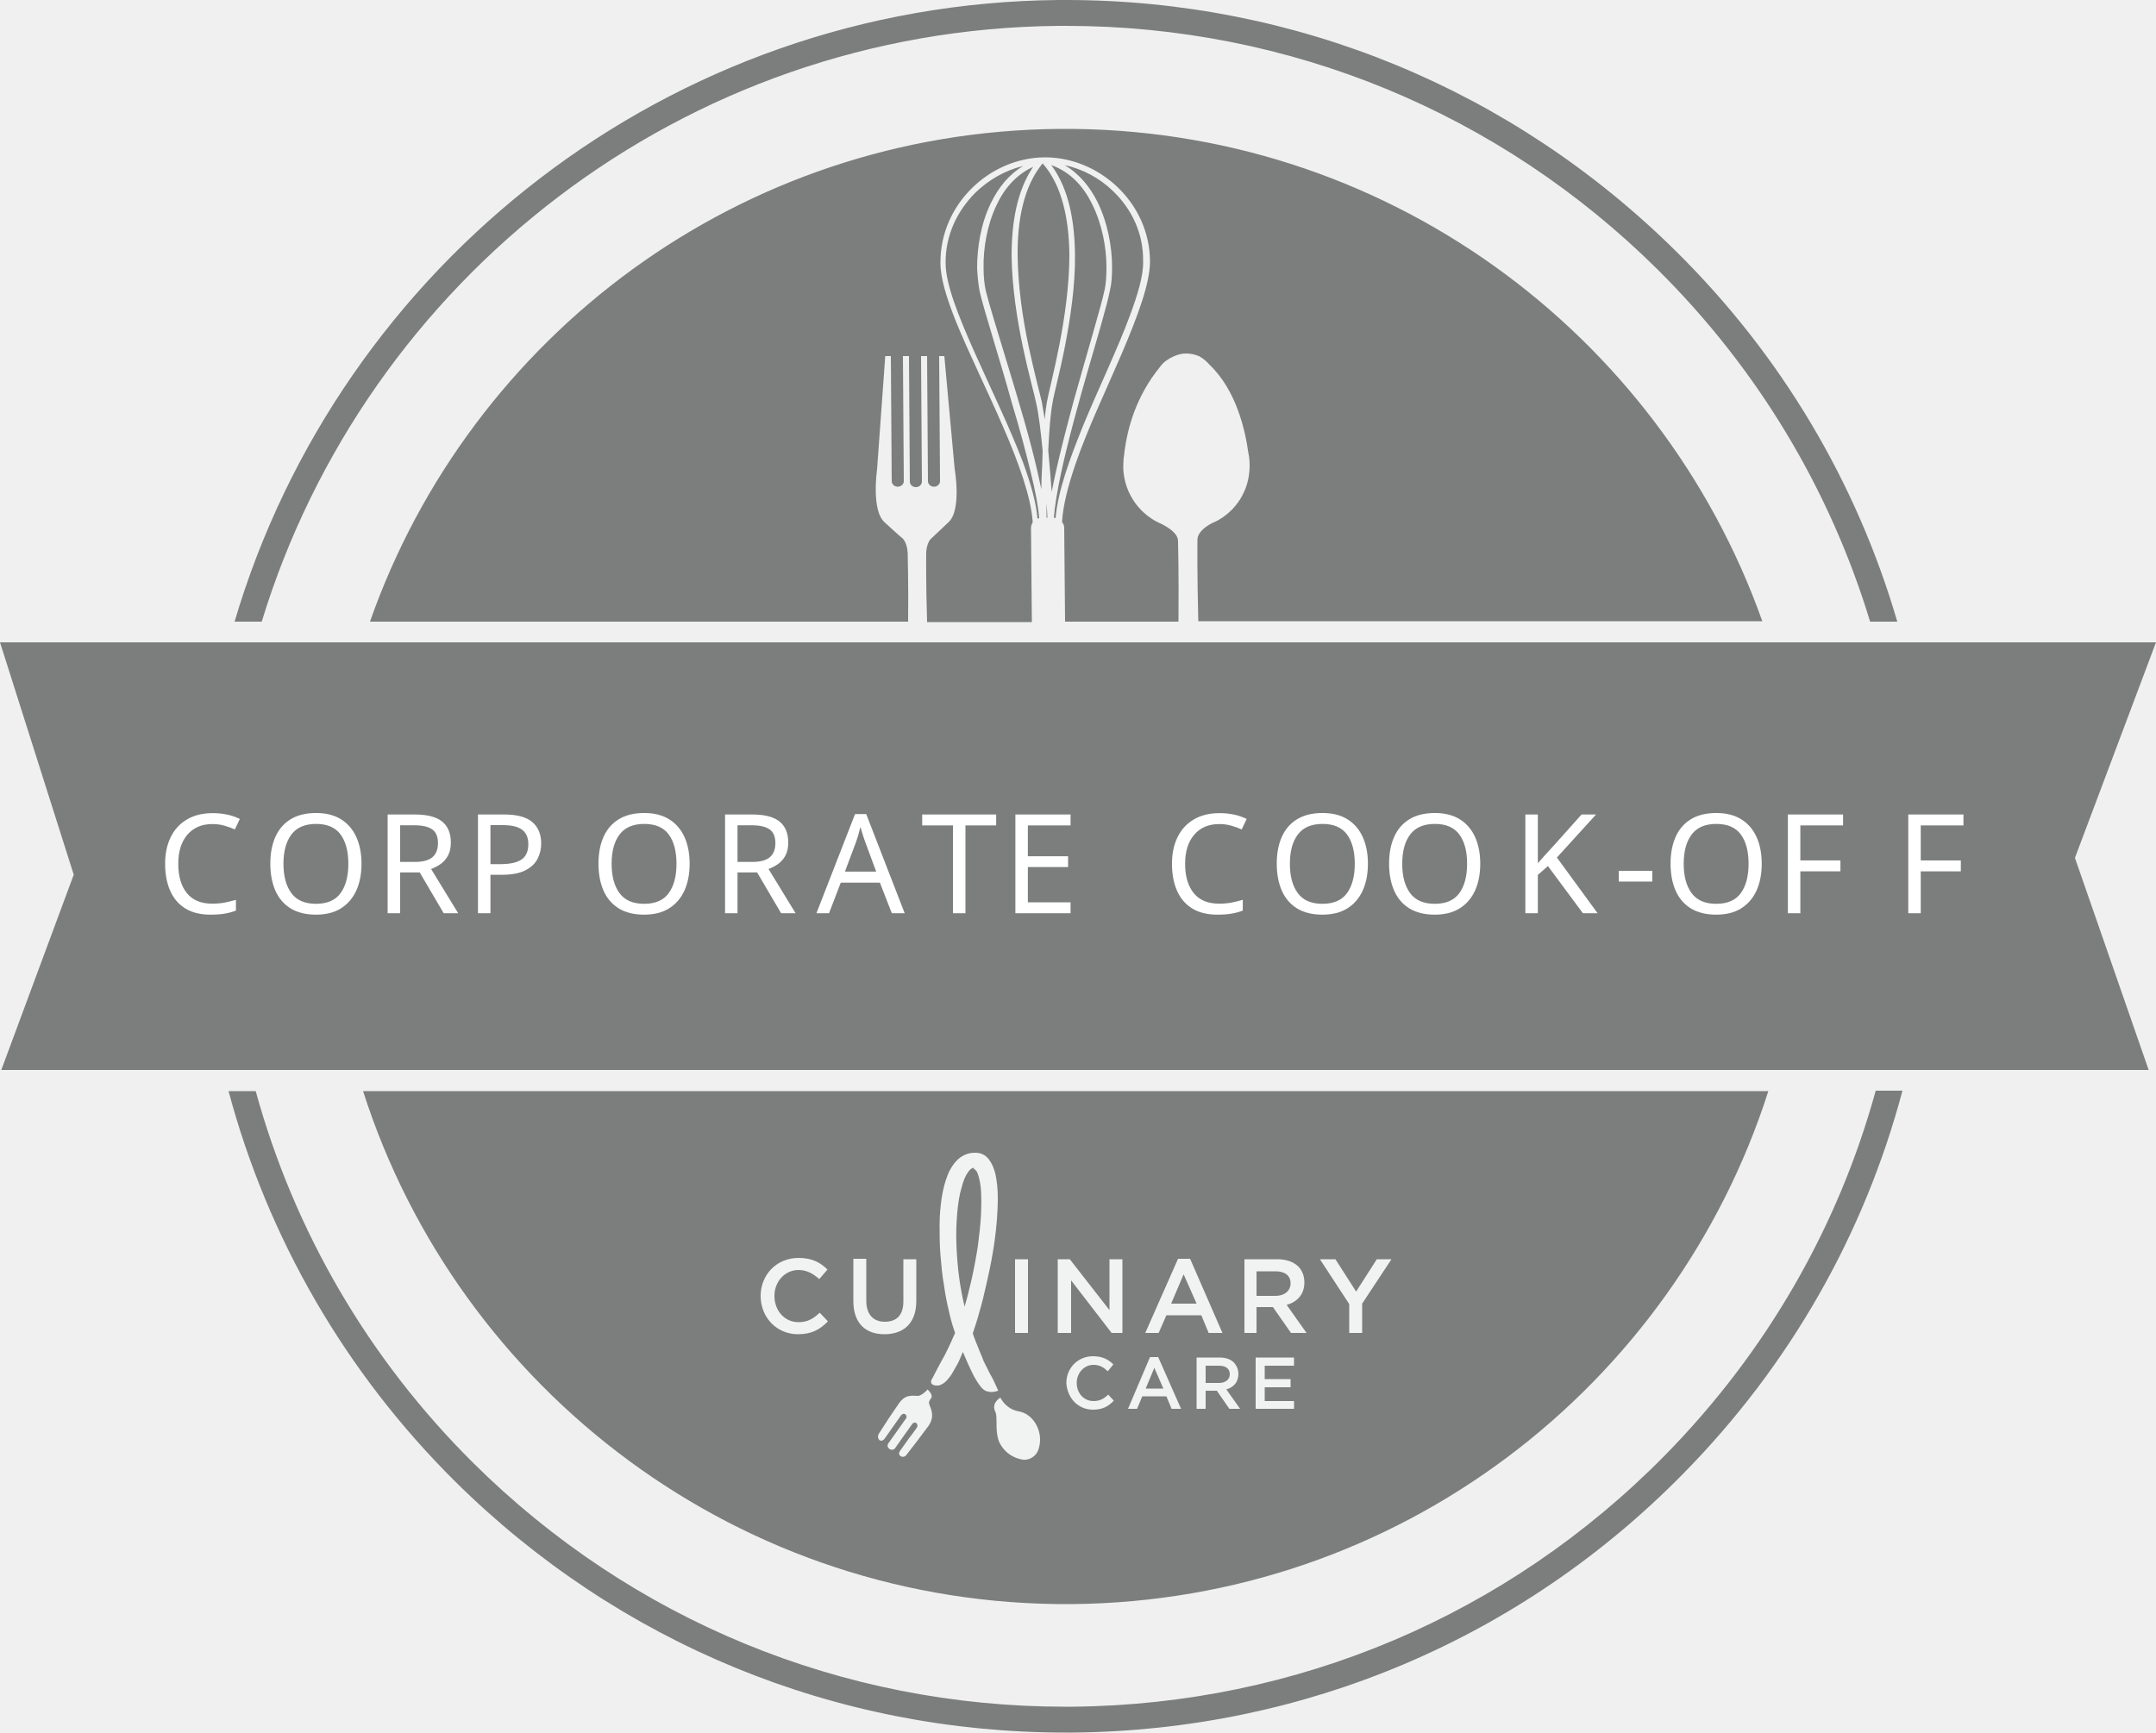
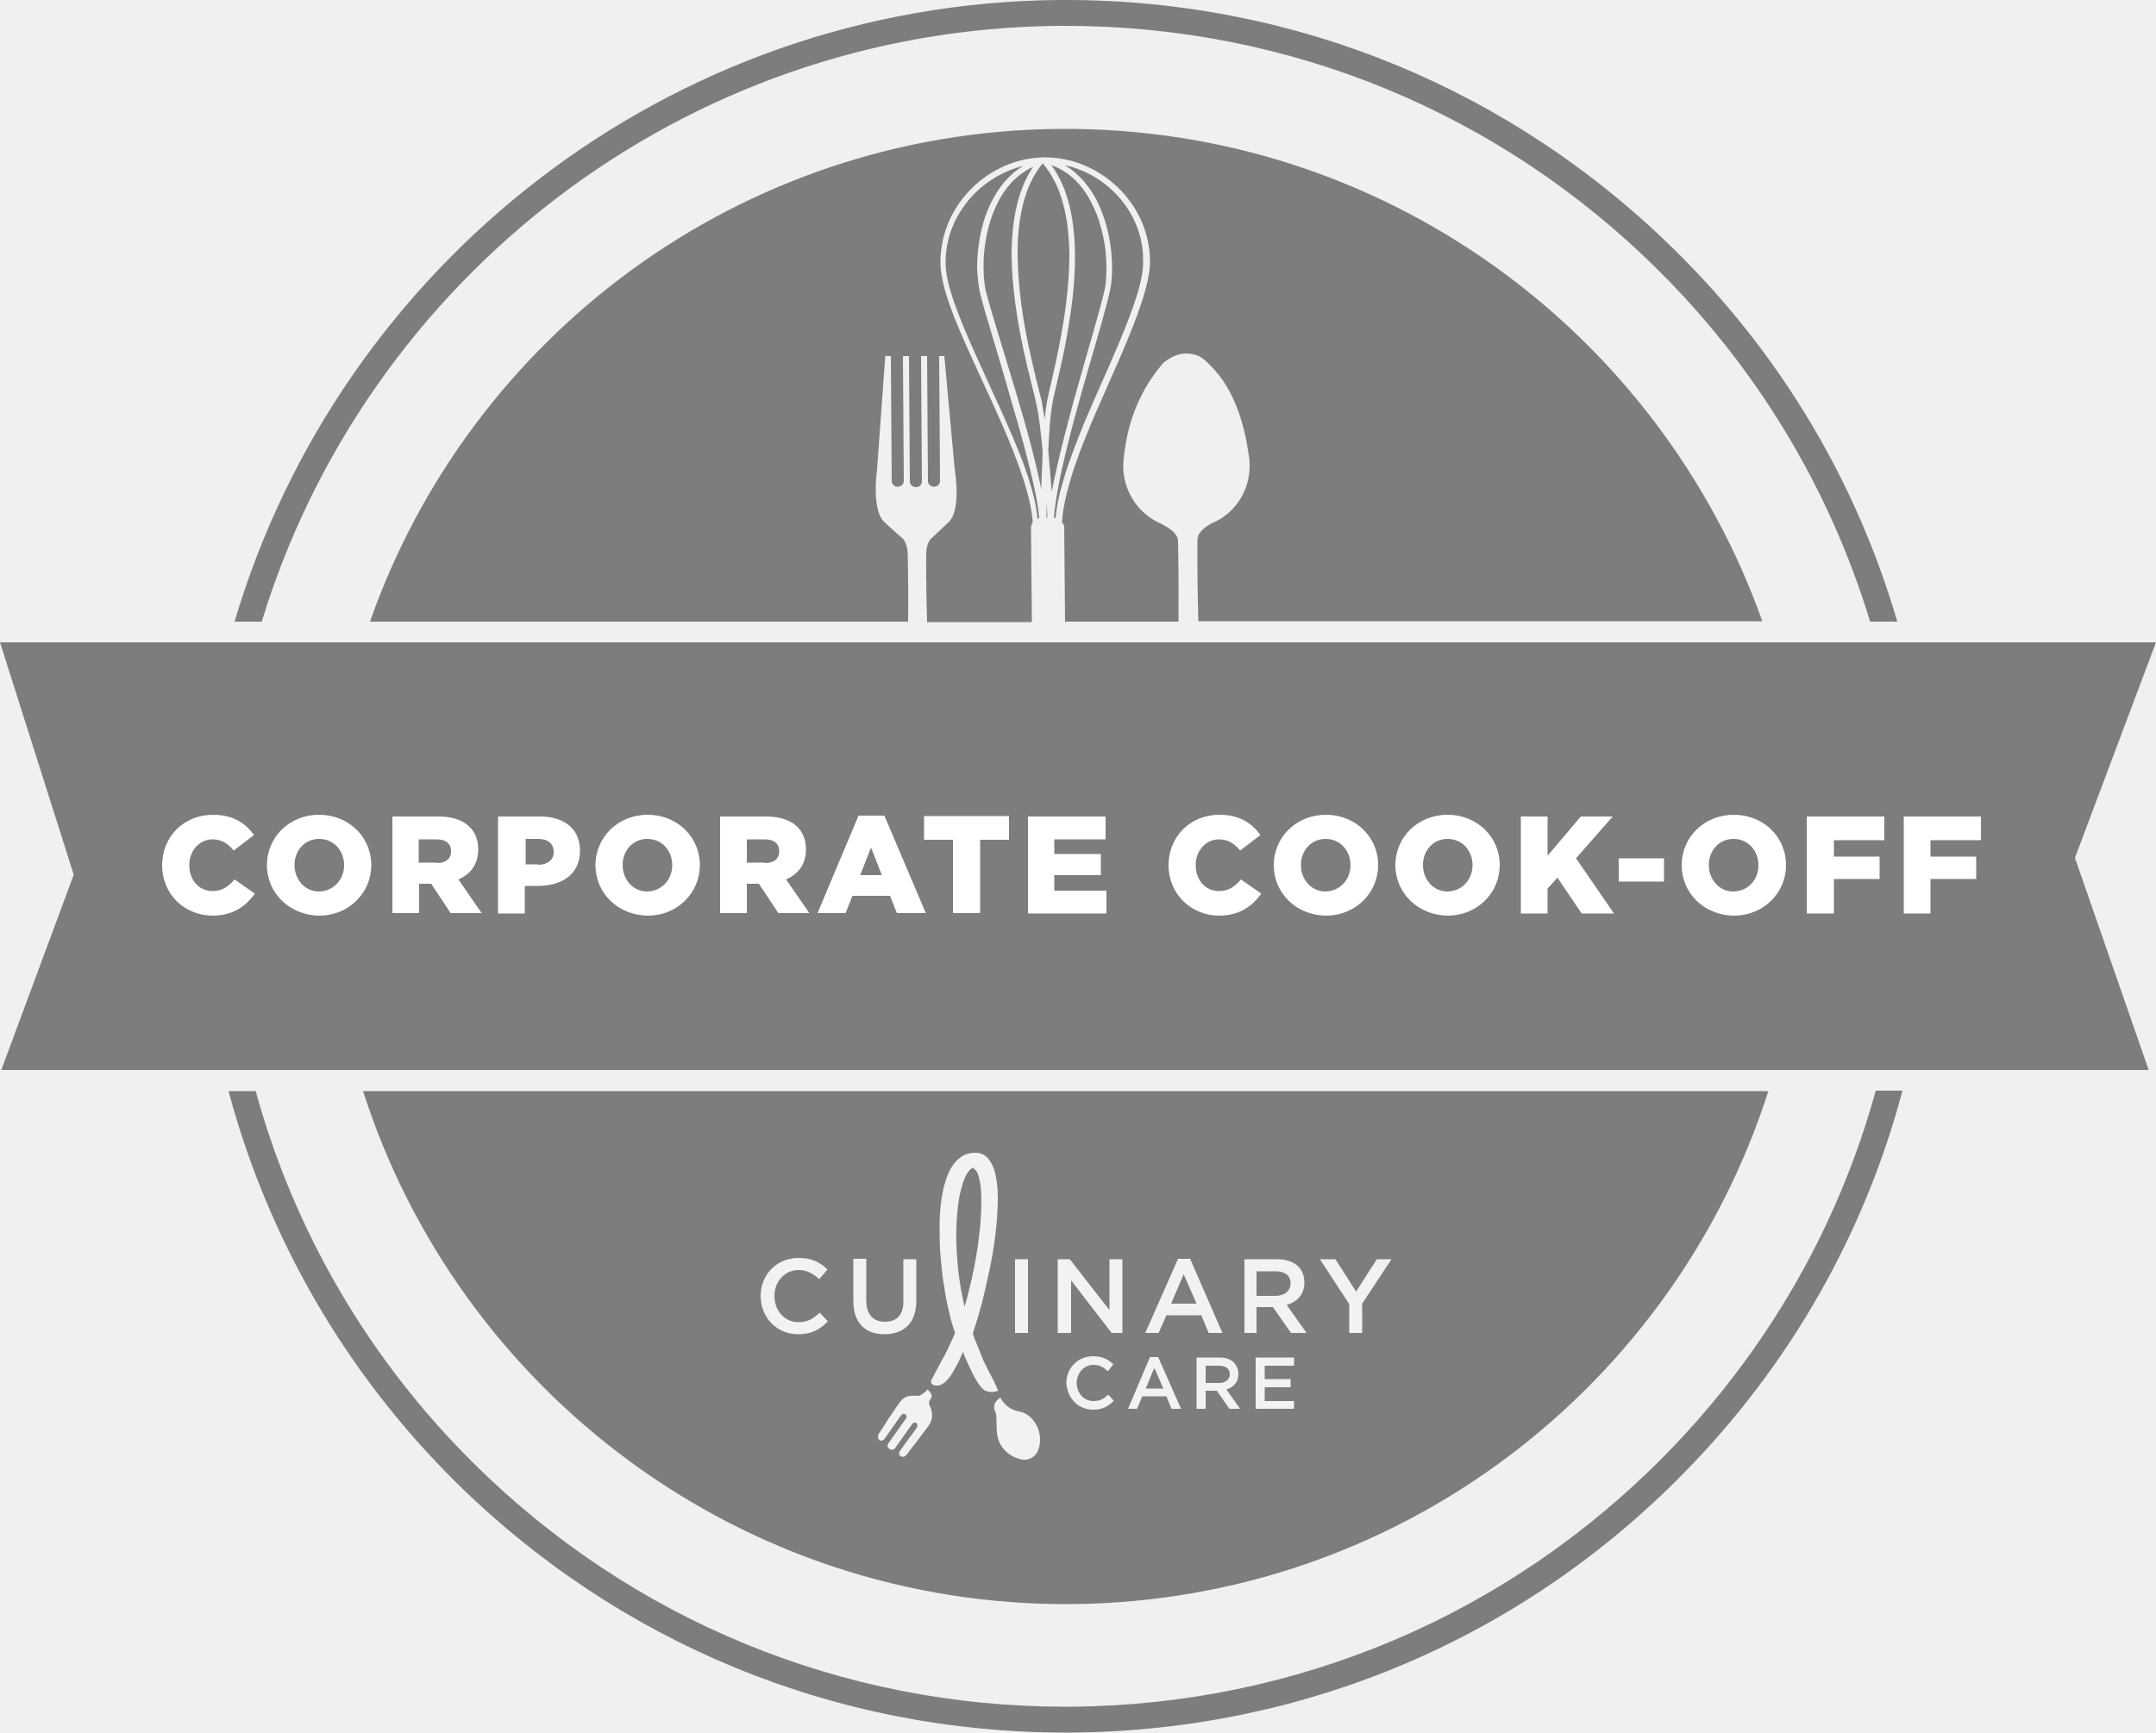
<svg xmlns="http://www.w3.org/2000/svg" version="1.1" id="Layer_1" x="0px" y="0px" viewBox="0 0 500 402" style="enable-background:new 0 0 500 402;" xml:space="preserve">
  <style type="text/css">
	.st0{fill:#7C7D7D;}
	.st1{fill:#FFFFFF;}
- 	.st2{font-family:'Gotham-Black';}
- 	.st3{font-size:32.076px;}
- 	.st4{letter-spacing:1;}
- 	.st5{letter-spacing:-1;}
- 	.st6{fill:#F1F2F2;}
+ 	.st2{fill:#F1F2F2;}
</style>
  <g>
    <path class="st0" d="M59.3,253.1H53c9.1,34,27,65.2,52.6,90.6c37.9,37.5,88.1,58.2,141.5,58.2l1.7,0c53.7-0.5,104-21.8,141.6-60.1   c24.7-25.1,42-55.6,50.8-88.8H435c-8.7,31.6-25.3,60.6-48.9,84.6c-36.5,37.1-85.3,57.8-137.4,58.3l-1.7,0   c-51.7,0-100.5-20.1-137.2-56.5C85.4,315.2,68.2,285.5,59.3,253.1 M410.1,253.1H84.2c22.2,69.5,87.6,119.6,164.4,119   C324.4,371.4,388.2,321.6,410.1,253.1 M0,149l17.1,53.9L0.3,248.2h498L481.2,199l18.8-50H0z M85.8,144.2h124.8   c0.1-8.8-0.1-15.3-0.1-16c-0.2-2.8-1.4-3.5-1.4-3.5c-0.2-0.1-3.9-3.5-3.9-3.5c-3.2-2.7-1.8-12.3-1.8-12.3l1.9-26.3l1.3,0l0.2,29   c0,0.7,0.6,1.3,1.4,1.3c0.8,0,1.4-0.6,1.4-1.3l-0.2-29l1.4,0l0.2,29.1c0,0.7,0.6,1.3,1.4,1.3c0.8,0,1.4-0.6,1.4-1.3l-0.2-29.1   l1.4,0l0.2,29c0,0.7,0.6,1.3,1.4,1.3c0.8,0,1.4-0.6,1.4-1.3l-0.2-29l1.2,0l2.4,26.2c0,0,1.7,9.6-1.5,12.4c0,0-3.6,3.4-3.8,3.6   c0,0-1.1,0.7-1.3,3.2h0c0,0.1,0,0.1,0,0.2c0,0-0.1,6.7,0.2,16.1h24.3l-0.2-21.8c0-0.5,0.2-1,0.4-1.4c-0.4-5.8-3.2-13.6-6.7-21.7   c-3.7-8.6-8.2-17.6-11.3-25.3c-2-5.1-3.4-9.6-3.4-13.1c-0.1-13.7,11.5-24.4,24.1-24.5c12.6-0.1,24.4,10.4,24.5,24.1   c0,5.2-2.9,12.8-6.5,21.3c-3.6,8.4-8,17.6-10.8,25.8c-1.7,5-2.9,9.6-3.1,13.4c0.3,0.4,0.5,0.8,0.5,1.3l0.2,21.8h26.3   c0.1-10.8-0.1-18.7-0.1-18.7c0-1.9-2.6-3.3-3.7-3.9c-5.1-2.1-8.7-7-9-12.8l0,0c0,0,0-0.1,0-0.2c0-0.1,0-0.3,0-0.4   c0-1.2,0.1-2.1,0.3-3.6c0.7-5.1,2.5-12.5,8.3-19.6c0.7-1,1.9-1.8,3-2.3c0,0,0,0,0,0v0c0.9-0.4,1.9-0.7,2.9-0.7c1.1,0,2.1,0.2,3,0.6   l0,0c0.1,0,0.1,0,0.2,0.1c0.9,0.5,1.6,1.1,2.3,1.9c6.3,6,8.3,15.4,9,20.4c0.2,0.9,0.3,1.9,0.3,2.9c0,0.1,0,0.2,0,0.3   c0,0.1,0,0.1,0,0.1v0c-0.1,5.6-3.2,10.3-7.9,12.7l-0.3,0.1c0,0-4,1.7-3.9,4.2c0,0-0.1,8,0.2,18.8h130.8   C384.9,77.1,320.8,29.3,245.7,29.9C171.6,30.5,109,78.1,85.8,144.2 M227.2,67.6c-0.3-1.5-0.5-3.4-0.6-5.4c0-4.6,0.8-10.2,3.2-15.1   c1.7-3.5,4.1-6.6,7.5-8.6c-4.2,1-8,3.2-11.1,6.2c-4.2,4.2-7,9.9-6.9,16.4c0,4.8,3,12.3,6.7,20.6c3.7,8.3,8.2,17.5,11.3,25.7   c1.7,4.7,3,9.1,3.3,12.9c0.1,0,0.3-0.1,0.4-0.1c-0.2-2.7-0.9-6.3-1.9-10.4c-1.2-5-2.7-10.6-4.4-16.2   C231.6,82.4,228.1,71.7,227.2,67.6 M239.6,38.7c-3.9,1.8-6.7,5-8.5,8.9c-2.2,4.6-3.1,10.1-3,14.6c0,2,0.2,3.8,0.5,5.2   c0.7,2.9,2.8,9.7,5.2,17.6c2.4,7.9,5.1,16.9,6.8,24.4c0.3,1.4,0.6,2.8,0.9,4.1c0-1.8,0.1-3.7,0.2-5.7c0-1,0.1-2.1,0.1-3.2   c-0.4-4.3-0.9-8.5-1.5-11.1c-0.4-2-1.8-6.9-3.1-13.1c-1.3-6.2-2.5-13.7-2.6-21C234.6,51.7,235.8,44.3,239.6,38.7 M241.8,37.9   c-4.4,5.3-5.9,13.2-5.8,21.5c0.1,7.2,1.2,14.6,2.5,20.7c1.3,6.1,2.6,11,3.1,13.1c0.2,1.1,0.4,2.5,0.7,4.1c0.1-1.6,0.3-3,0.5-4.1   c0.4-2.2,1.7-7.1,2.9-13.3c1.2-6.2,2.3-13.7,2.3-20.9C247.9,50.8,246.3,43,241.8,37.9 M242.9,120.1c0-0.9-0.1-2-0.2-3.4   c0,1.4,0,2.5,0,3.4H242.9z M243.8,38.3c4.1,5.5,5.4,13,5.5,20.7c0.1,7.3-1.1,14.9-2.3,21.2c-1.2,6.2-2.6,11.2-2.9,13.2   c-0.5,2.6-0.8,6.8-1,11.1c0.3,3.3,0.6,6.7,0.8,9.6c0.3-1.5,0.6-3.1,1-4.8c1.1-5,2.6-10.7,4.1-16.3c3.1-11.2,6.4-22,7.2-25.9   c0.3-1.4,0.4-3.2,0.4-5.2c0-4.4-1-9.9-3.3-14.5C251.3,43.3,248.3,39.9,243.8,38.3 M258.1,44.3c-3.1-3-7-5.1-11.2-6   c3.4,2,5.9,5.1,7.6,8.5c2.4,4.9,3.4,10.5,3.4,15.1c0,2.1-0.1,3.9-0.5,5.5c-0.6,3.1-2.6,9.9-4.9,17.8c-2.3,7.9-4.8,17-6.4,24.4   c-0.9,4.2-1.5,7.8-1.7,10.5c0.1,0,0.3,0,0.4,0.1c0.5-6.1,3.2-13.6,6.4-21.5c3.6-8.7,8-17.8,10.8-25.4c1.9-5.1,3.2-9.5,3.1-12.7   C265.2,54.1,262.4,48.4,258.1,44.3 M433.7,144.2h6.3c-9.4-32.2-26.8-61.7-51.3-85.9C350.7,20.7,300.5,0,247.2,0l-1.7,0   C155,0.8,78.8,61.6,54.4,144.2h6.3C84.9,64.9,158.3,6.8,245.5,6l1.7,0c51.7,0,100.5,20.1,137.2,56.5   C407.7,85.6,424.4,113.6,433.7,144.2" />
  </g>
-   <text transform="matrix(1 0 0 1 36.3395 211.842)">
-     <tspan x="0" y="0" class="st1 st2 st3">C</tspan>
-     <tspan x="24.4" y="0" class="st1 st2 st3 st4">ORP</tspan>
-     <tspan x="100.5" y="0" class="st1 st2 st3 st4">O</tspan>
-     <tspan x="128.7" y="0" class="st1 st2 st3 st4">R</tspan>
-     <tspan x="153" y="0" class="st1 st2 st3 st5">A</tspan>
-     <tspan x="177.2" y="0" class="st1 st2 st3 st4">TE </tspan>
-     <tspan x="233.5" y="0" class="st1 st2 st3">C</tspan>
-     <tspan x="257.8" y="0" class="st1 st2 st3 st4">OO</tspan>
-     <tspan x="314.3" y="0" class="st1 st2 st3">K</tspan>
-     <tspan x="337.8" y="0" class="st1 st2 st3 st4">-OF</tspan>
-     <tspan x="403.1" y="0" class="st1 st2 st3">F</tspan>
-   </text>
  <g>
-     <path class="st6" d="M253.5,327c2.2,0,3.6-0.8,4.8-2.1l-1.3-1.4c-1,1-2,1.5-3.4,1.5c-2.3,0-3.9-1.9-3.9-4.2v0   c0-2.3,1.7-4.2,3.9-4.2c1.4,0,2.4,0.6,3.3,1.5l1.3-1.6c-1.1-1.1-2.5-1.9-4.7-1.9c-3.6,0-6.2,2.8-6.2,6.2v0   C247.5,324.3,250,327,253.5,327L253.5,327z M261.6,326.8h2.1l1.2-2.9h5.6l1.2,2.9h2.2l-5.3-12h-1.9L261.6,326.8L261.6,326.8z    M265.7,322.1l2-4.8l2.1,4.8H265.7L265.7,322.1z M277.5,326.8h2.1v-4.2h2.6l2.9,4.2h2.5l-3.2-4.5c1.7-0.5,2.8-1.7,2.8-3.6v0   c0-1-0.4-1.9-1-2.6c-0.8-0.8-1.9-1.2-3.4-1.2h-5.3V326.8L277.5,326.8z M279.6,320.8v-4h3.1c1.6,0,2.5,0.7,2.5,2v0c0,1.2-1,2-2.5,2   H279.6L279.6,320.8z M291.2,326.8h8.9V325h-6.8v-3.2h6v-1.9h-6v-3.1h6.8v-1.9h-8.9V326.8L291.2,326.8z" />
-     <path class="st6" d="M185.1,309.5c3.2,0,5.2-1.2,6.9-3l-1.9-2c-1.5,1.4-2.8,2.2-4.9,2.2c-3.3,0-5.6-2.7-5.6-6.1v0   c0-3.3,2.4-6,5.6-6c2,0,3.4,0.9,4.8,2.1l1.9-2.2c-1.6-1.6-3.5-2.7-6.7-2.7c-5.2,0-8.8,4-8.8,8.8v0   C176.4,305.6,180.1,309.5,185.1,309.5L185.1,309.5z M205.1,309.5c4.5,0,7.4-2.6,7.4-7.7v-9.7h-3v9.8c0,3.2-1.6,4.7-4.3,4.7   c-2.7,0-4.3-1.7-4.3-4.9v-9.7h-3v9.8C197.9,306.9,200.7,309.5,205.1,309.5L205.1,309.5z M235.4,309.2h3v-17.1h-3V309.2L235.4,309.2   z M245.4,309.2h3V297l9.4,12.2h2.5v-17.1h-3v11.8l-9.2-11.8h-2.8V309.2L245.4,309.2z M265.6,309.2h3.1l1.8-4.1h8.1l1.7,4.1h3.2   l-7.5-17.2h-2.8L265.6,309.2L265.6,309.2z M271.6,302.4l2.9-6.8l3,6.8H271.6L271.6,302.4z M288.4,309.2h3v-6h3.8l4.2,6h3.6   l-4.6-6.5c2.4-0.7,4.1-2.4,4.1-5.2v0c0-1.5-0.5-2.8-1.4-3.7c-1.1-1.1-2.8-1.7-4.9-1.7h-7.6V309.2L288.4,309.2z M291.4,300.6v-5.7   h4.4c2.2,0,3.5,1,3.5,2.8v0c0,1.7-1.4,2.9-3.5,2.9H291.4L291.4,300.6z M312.9,309.2h3v-6.8l6.8-10.3h-3.4l-4.8,7.5l-4.8-7.5h-3.6   l6.8,10.4V309.2L312.9,309.2z" />
-     <path class="st6" d="M236.3,327.4c-1.9-0.3-3.5-1.6-4.3-3.2c0,0-2,1.1-1.3,3c0.2,0.5,0.4,0.6,0.4,2.4c0,1.8,0,4.1,1,5.6   c1.1,1.8,2.8,3,5.1,3.4c1.5,0.2,3.1-0.8,3.6-2.3C242.2,332.4,239.8,328,236.3,327.4L236.3,327.4z M226.9,312.7   c-0.4-1-0.9-2.1-1.3-3.4c0.5-1.5,1.1-3.3,1.6-5.2c0.6-2,1.1-4.2,1.6-6.4c0.5-2.2,1-4.5,1.4-6.9c0.4-2.3,0.7-4.6,0.9-6.8   c0.2-2.2,0.3-4.3,0.3-6.2c0-2-0.2-3.7-0.5-5.2c-0.3-1.5-0.9-2.8-1.6-3.7c-0.8-1-1.8-1.5-3.1-1.5l-0.1,0c-1.5,0-2.7,0.5-3.8,1.4   c-1,0.9-1.9,2.2-2.5,3.7c-0.6,1.5-1.1,3.3-1.4,5.3c-0.3,2-0.5,4.1-0.5,6.4c0,2.2,0,4.6,0.2,6.9c0.2,2.4,0.4,4.7,0.8,6.9   c0.3,2.2,0.7,4.3,1.2,6.3c0.4,1.9,0.9,3.5,1.4,4.9c-1.1,2.5-2.1,4.7-3.1,6.4c-0.7,1.3-1.3,2.4-1.8,3.4c-0.2,0.4-0.4,0.8-0.6,1.1   c-0.1,0.3-0.1,0.5,0,0.8c0.2,0.3,0.6,0.5,1.2,0.5c0.3,0,0.6,0,0.8-0.1c0.5-0.2,1-0.5,1.5-1c0.4-0.5,0.9-1,1.3-1.7   c0.4-0.7,0.8-1.4,1.2-2.1c0.4-0.7,0.7-1.5,1-2.2c0.1-0.2,0.2-0.5,0.3-0.7c0.8,1.9,1.5,3.5,2.1,4.7c0.7,1.5,1.4,2.5,1.9,3.2   c0.6,0.8,1.2,1.2,1.8,1.3c0.2,0,0.4,0.1,0.6,0.1c0.3,0,0.7,0,1.1-0.1l0.7-0.2l-0.3-0.7c-0.5-1.1-1-2.2-1.6-3.2c-0.5-1-1-2-1.5-3   C227.8,314.8,227.3,313.8,226.9,312.7L226.9,312.7z M225.9,271.2c0.4,0.1,0.8,0.8,0.9,1.2c0.3,0.9,0.6,2.2,0.7,3.7   c0.1,1.6,0.1,3.5,0,5.7c-0.1,2.2-0.4,4.6-0.7,7.1c-0.4,2.6-0.9,5.3-1.5,8c-0.5,2.1-1,4.2-1.6,6.2c-0.5-2.1-0.9-4.2-1.2-6.3   c-0.4-2.8-0.6-5.6-0.7-8.2c-0.1-2.6,0-5,0.2-7.3c0.2-2.2,0.5-4.2,1-5.8c0.4-1.6,0.9-2.8,1.5-3.6c0.4-0.6,0.9-1,1.3-1   C225.9,271.2,225.9,271.2,225.9,271.2L225.9,271.2z M215.1,322.3c-0.3,0.5-1.6,1.5-2.2,1.5c-0.6,0-1.2-0.1-1.8,0   c-0.2,0-0.4,0.1-0.6,0.1c-0.9,0.3-1.5,0.9-2,1.6c-1.6,2.3-3.2,4.7-4.7,7.1c-0.6,1.1,0.4,2.2,1.3,1.2c1.3-1.8,2.5-3.6,3.8-5.4   c0.1-0.1,0.1-0.2,0.2-0.2c0.3-0.4,0.9-0.3,1.1,0.2c0.1,0.3,0,0.6-0.2,0.8c-1.3,1.8-2.6,3.7-3.9,5.5c-0.9,1.1,0.8,2.2,1.5,1.2   c0.8-1.1,1.6-2.3,2.4-3.4c0.5-0.7,1-1.4,1.5-2.1c0.2-0.2,0.3-0.4,0.6-0.4c0.3,0,0.5,0.1,0.6,0.4c0.1,0.3,0.1,0.5-0.1,0.8   c-0.6,0.8-1.1,1.6-1.7,2.3c-0.7,1-1.5,2.1-2.2,3.1c-0.7,1,0.7,1.9,1.5,0.9c1.7-2.2,3.5-4.5,5.1-6.7c0.7-1,1-2,0.8-3.2   c-0.1-0.6-0.3-1.1-0.5-1.6c-0.2-0.6-0.3-0.7,0.2-1.5C216.7,323.7,215.1,322.3,215.1,322.3L215.1,322.3z" />
+     <path class="st1" d="M37.6,200.7L37.6,200.7c0-6.6,5-11.7,11.8-11.7c4.6,0,7.5,1.9,9.5,4.7l-4.7,3.6c-1.3-1.6-2.8-2.6-4.9-2.6   c-3.1,0-5.4,2.7-5.4,5.9v0.1c0,3.4,2.2,6,5.4,6c2.3,0,3.7-1.1,5.1-2.7l4.7,3.3c-2.1,2.9-5,5.1-9.9,5.1   C42.7,212.3,37.6,207.4,37.6,200.7z" />
+     <path class="st1" d="M61.9,200.7L61.9,200.7c0-6.5,5.2-11.7,12.1-11.7s12.1,5.2,12.1,11.6v0.1c0,6.4-5.2,11.7-12.1,11.7   C67.1,212.3,61.9,207.1,61.9,200.7z M79.8,200.7L79.8,200.7c0-3.3-2.3-6.1-5.8-6.1c-3.4,0-5.7,2.8-5.7,6v0.1c0,3.2,2.3,6.1,5.7,6.1   C77.5,206.7,79.8,203.9,79.8,200.7z" />
+     <path class="st1" d="M91,189.4h10.6c3.4,0,5.8,0.9,7.3,2.4c1.3,1.3,2,3,2,5.2v0.1c0,3.4-1.8,5.7-4.6,6.9l5.4,7.8h-7.2l-4.5-6.8   h-0.1h-2.7v6.8H91V189.4z M101.3,200.2c2.1,0,3.3-1,3.3-2.7v-0.1c0-1.8-1.3-2.7-3.4-2.7h-4.1v5.4H101.3z" />
+     <path class="st1" d="M115.6,189.4h9.6c5.7,0,9.3,2.9,9.3,7.9v0.1c0,5.3-4.1,8.1-9.7,8.1h-3.1v6.4h-6.2V189.4z M124.8,200.6   c2.2,0,3.6-1.2,3.6-2.9v-0.1c0-1.9-1.3-3-3.6-3h-2.9v5.9H124.8z" />
+     <path class="st1" d="M138.1,200.7L138.1,200.7c0-6.5,5.2-11.7,12.1-11.7s12.1,5.2,12.1,11.6v0.1c0,6.4-5.2,11.7-12.1,11.7   C143.2,212.3,138.1,207.1,138.1,200.7z M155.9,200.7L155.9,200.7c0-3.3-2.3-6.1-5.8-6.1c-3.4,0-5.7,2.8-5.7,6v0.1   c0,3.2,2.3,6.1,5.7,6.1C153.6,206.7,155.9,203.9,155.9,200.7z" />
+     <path class="st1" d="M167,189.4h10.6c3.4,0,5.8,0.9,7.3,2.4c1.3,1.3,2,3,2,5.2v0.1c0,3.4-1.8,5.7-4.6,6.9l5.4,7.8h-7.2L176,205   h-0.1h-2.7v6.8H167V189.4z M177.4,200.2c2.1,0,3.3-1,3.3-2.7v-0.1c0-1.8-1.3-2.7-3.4-2.7h-4.1v5.4H177.4z" />
+     <path class="st1" d="M199.1,189.2h6l9.6,22.6H208l-1.6-4h-8.7l-1.6,4h-6.5L199.1,189.2z M204.5,203l-2.5-6.4l-2.5,6.4H204.5z" />
+     <path class="st1" d="M221,194.8h-6.7v-5.5H234v5.5h-6.7v17H221V194.8z" />
+     <path class="st1" d="M238.3,189.4h18.1v5.3h-11.9v3.4h10.8v4.9h-10.8v3.6h12.1v5.3h-18.2V189.4z" />
+     <path class="st1" d="M271,200.7L271,200.7c0-6.6,5-11.7,11.8-11.7c4.6,0,7.5,1.9,9.5,4.7l-4.7,3.6c-1.3-1.6-2.8-2.6-4.9-2.6   c-3.1,0-5.4,2.7-5.4,5.9v0.1c0,3.4,2.2,6,5.4,6c2.3,0,3.7-1.1,5.1-2.7l4.7,3.3c-2.1,2.9-5,5.1-9.9,5.1   C276.2,212.3,271,207.4,271,200.7z" />
+     <path class="st1" d="M295.4,200.7L295.4,200.7c0-6.5,5.2-11.7,12.1-11.7s12.1,5.2,12.1,11.6v0.1c0,6.4-5.2,11.7-12.1,11.7   C300.5,212.3,295.4,207.1,295.4,200.7z M313.2,200.7L313.2,200.7c0-3.3-2.3-6.1-5.8-6.1c-3.4,0-5.7,2.8-5.7,6v0.1   c0,3.2,2.3,6.1,5.7,6.1C310.9,206.7,313.2,203.9,313.2,200.7z" />
+     <path class="st1" d="M323.6,200.7L323.6,200.7c0-6.5,5.2-11.7,12.1-11.7s12.1,5.2,12.1,11.6v0.1c0,6.4-5.2,11.7-12.1,11.7   C328.8,212.3,323.6,207.1,323.6,200.7z M341.5,200.7L341.5,200.7c0-3.3-2.3-6.1-5.8-6.1c-3.4,0-5.7,2.8-5.7,6v0.1   c0,3.2,2.3,6.1,5.7,6.1C339.2,206.7,341.5,203.9,341.5,200.7z" />
+     <path class="st1" d="M352.7,189.4h6.2v9.1l7.7-9.1h7.4l-8.5,9.7l8.8,12.8h-7.5l-5.6-8.3l-2.3,2.5v5.8h-6.2V189.4z" />
+     <path class="st1" d="M375.4,199.1h10.5v5.4h-10.5V199.1z" />
+     <path class="st1" d="M390,200.7L390,200.7c0-6.5,5.2-11.7,12.1-11.7s12.1,5.2,12.1,11.6v0.1c0,6.4-5.2,11.7-12.1,11.7   C395.1,212.3,390,207.1,390,200.7z M407.8,200.7L407.8,200.7c0-3.3-2.3-6.1-5.8-6.1c-3.4,0-5.7,2.8-5.7,6v0.1   c0,3.2,2.3,6.1,5.7,6.1C405.6,206.7,407.8,203.9,407.8,200.7z" />
+     <path class="st1" d="M419,189.4h18v5.5h-11.7v3.8h10.6v5.2h-10.6v8H419V189.4z" />
+     <path class="st1" d="M441.4,189.4h18v5.5h-11.7v3.8h10.6v5.2h-10.6v8h-6.2V189.4z" />
+   </g>
+   <g>
+     <path class="st2" d="M253.5,327c2.2,0,3.6-0.8,4.8-2.1l-1.3-1.4c-1,1-2,1.5-3.4,1.5c-2.3,0-3.9-1.9-3.9-4.2v0   c0-2.3,1.7-4.2,3.9-4.2c1.4,0,2.4,0.6,3.3,1.5l1.3-1.6c-1.1-1.1-2.5-1.9-4.7-1.9c-3.6,0-6.2,2.8-6.2,6.2v0   C247.5,324.3,250,327,253.5,327L253.5,327z M261.6,326.8h2.1l1.2-2.9h5.6l1.2,2.9h2.2l-5.3-12h-1.9L261.6,326.8L261.6,326.8z    M265.7,322.1l2-4.8l2.1,4.8H265.7L265.7,322.1z M277.5,326.8h2.1v-4.2h2.6l2.9,4.2h2.5l-3.2-4.5c1.7-0.5,2.8-1.7,2.8-3.6v0   c0-1-0.4-1.9-1-2.6c-0.8-0.8-1.9-1.2-3.4-1.2h-5.3V326.8L277.5,326.8z M279.6,320.8v-4h3.1c1.6,0,2.5,0.7,2.5,2v0c0,1.2-1,2-2.5,2   H279.6L279.6,320.8z M291.2,326.8h8.9V325h-6.8v-3.2h6v-1.9h-6v-3.1h6.8v-1.9h-8.9V326.8L291.2,326.8z" />
+     <path class="st2" d="M185.1,309.5c3.2,0,5.2-1.2,6.9-3l-1.9-2c-1.5,1.4-2.8,2.2-4.9,2.2c-3.3,0-5.6-2.7-5.6-6.1v0   c0-3.3,2.4-6,5.6-6c2,0,3.4,0.9,4.8,2.1l1.9-2.2c-1.6-1.6-3.5-2.7-6.7-2.7c-5.2,0-8.8,4-8.8,8.8v0   C176.4,305.6,180.1,309.5,185.1,309.5L185.1,309.5z M205.1,309.5c4.5,0,7.4-2.6,7.4-7.7v-9.7h-3v9.8c0,3.2-1.6,4.7-4.3,4.7   c-2.7,0-4.3-1.7-4.3-4.9v-9.7h-3v9.8C197.9,306.9,200.7,309.5,205.1,309.5L205.1,309.5z M235.4,309.2h3v-17.1h-3V309.2L235.4,309.2   z M245.4,309.2h3V297l9.4,12.2h2.5v-17.1h-3v11.8l-9.2-11.8h-2.8V309.2L245.4,309.2z M265.6,309.2h3.1l1.8-4.1h8.1l1.7,4.1h3.2   l-7.5-17.2h-2.8L265.6,309.2L265.6,309.2z M271.6,302.4l2.9-6.8l3,6.8H271.6L271.6,302.4z M288.4,309.2h3v-6h3.8l4.2,6h3.6   l-4.6-6.5c2.4-0.7,4.1-2.4,4.1-5.2v0c0-1.5-0.5-2.8-1.4-3.7c-1.1-1.1-2.8-1.7-4.9-1.7h-7.6V309.2L288.4,309.2z M291.4,300.6v-5.7   h4.4c2.2,0,3.5,1,3.5,2.8v0c0,1.7-1.4,2.9-3.5,2.9H291.4L291.4,300.6z M312.9,309.2h3v-6.8l6.8-10.3h-3.4l-4.8,7.5l-4.8-7.5h-3.6   l6.8,10.4V309.2L312.9,309.2z" />
+     <path class="st2" d="M236.3,327.4c-1.9-0.3-3.5-1.6-4.3-3.2c0,0-2,1.1-1.3,3c0.2,0.5,0.4,0.6,0.4,2.4c0,1.8,0,4.1,1,5.6   c1.1,1.8,2.8,3,5.1,3.4c1.5,0.2,3.1-0.8,3.6-2.3C242.2,332.4,239.8,328,236.3,327.4L236.3,327.4z M226.9,312.7   c-0.4-1-0.9-2.1-1.3-3.4c0.5-1.5,1.1-3.3,1.6-5.2c0.6-2,1.1-4.2,1.6-6.4c0.5-2.2,1-4.5,1.4-6.9c0.4-2.3,0.7-4.6,0.9-6.8   c0.2-2.2,0.3-4.3,0.3-6.2c0-2-0.2-3.7-0.5-5.2c-0.3-1.5-0.9-2.8-1.6-3.7c-0.8-1-1.8-1.5-3.1-1.5l-0.1,0c-1.5,0-2.7,0.5-3.8,1.4   c-1,0.9-1.9,2.2-2.5,3.7c-0.6,1.5-1.1,3.3-1.4,5.3c-0.3,2-0.5,4.1-0.5,6.4c0,2.2,0,4.6,0.2,6.9c0.2,2.4,0.4,4.7,0.8,6.9   c0.3,2.2,0.7,4.3,1.2,6.3c0.4,1.9,0.9,3.5,1.4,4.9c-1.1,2.5-2.1,4.7-3.1,6.4c-0.7,1.3-1.3,2.4-1.8,3.4c-0.2,0.4-0.4,0.8-0.6,1.1   c-0.1,0.3-0.1,0.5,0,0.8c0.2,0.3,0.6,0.5,1.2,0.5c0.3,0,0.6,0,0.8-0.1c0.5-0.2,1-0.5,1.5-1c0.4-0.5,0.9-1,1.3-1.7   c0.4-0.7,0.8-1.4,1.2-2.1c0.4-0.7,0.7-1.5,1-2.2c0.1-0.2,0.2-0.5,0.3-0.7c0.8,1.9,1.5,3.5,2.1,4.7c0.7,1.5,1.4,2.5,1.9,3.2   c0.6,0.8,1.2,1.2,1.8,1.3c0.2,0,0.4,0.1,0.6,0.1c0.3,0,0.7,0,1.1-0.1l0.7-0.2l-0.3-0.7c-0.5-1.1-1-2.2-1.6-3.2c-0.5-1-1-2-1.5-3   C227.8,314.8,227.3,313.8,226.9,312.7L226.9,312.7z M225.9,271.2c0.4,0.1,0.8,0.8,0.9,1.2c0.3,0.9,0.6,2.2,0.7,3.7   c0.1,1.6,0.1,3.5,0,5.7c-0.1,2.2-0.4,4.6-0.7,7.1c-0.4,2.6-0.9,5.3-1.5,8c-0.5,2.1-1,4.2-1.6,6.2c-0.5-2.1-0.9-4.2-1.2-6.3   c-0.4-2.8-0.6-5.6-0.7-8.2c-0.1-2.6,0-5,0.2-7.3c0.2-2.2,0.5-4.2,1-5.8c0.4-1.6,0.9-2.8,1.5-3.6c0.4-0.6,0.9-1,1.3-1   C225.9,271.2,225.9,271.2,225.9,271.2L225.9,271.2z M215.1,322.3c-0.3,0.5-1.6,1.5-2.2,1.5c-0.6,0-1.2-0.1-1.8,0   c-0.2,0-0.4,0.1-0.6,0.1c-0.9,0.3-1.5,0.9-2,1.6c-1.6,2.3-3.2,4.7-4.7,7.1c-0.6,1.1,0.4,2.2,1.3,1.2c1.3-1.8,2.5-3.6,3.8-5.4   c0.1-0.1,0.1-0.2,0.2-0.2c0.3-0.4,0.9-0.3,1.1,0.2c0.1,0.3,0,0.6-0.2,0.8c-1.3,1.8-2.6,3.7-3.9,5.5c-0.9,1.1,0.8,2.2,1.5,1.2   c0.8-1.1,1.6-2.3,2.4-3.4c0.5-0.7,1-1.4,1.5-2.1c0.2-0.2,0.3-0.4,0.6-0.4c0.3,0,0.5,0.1,0.6,0.4c0.1,0.3,0.1,0.5-0.1,0.8   c-0.6,0.8-1.1,1.6-1.7,2.3c-0.7,1-1.5,2.1-2.2,3.1c-0.7,1,0.7,1.9,1.5,0.9c1.7-2.2,3.5-4.5,5.1-6.7c0.7-1,1-2,0.8-3.2   c-0.1-0.6-0.3-1.1-0.5-1.6c-0.2-0.6-0.3-0.7,0.2-1.5C216.7,323.7,215.1,322.3,215.1,322.3L215.1,322.3z" />
  </g>
</svg>
